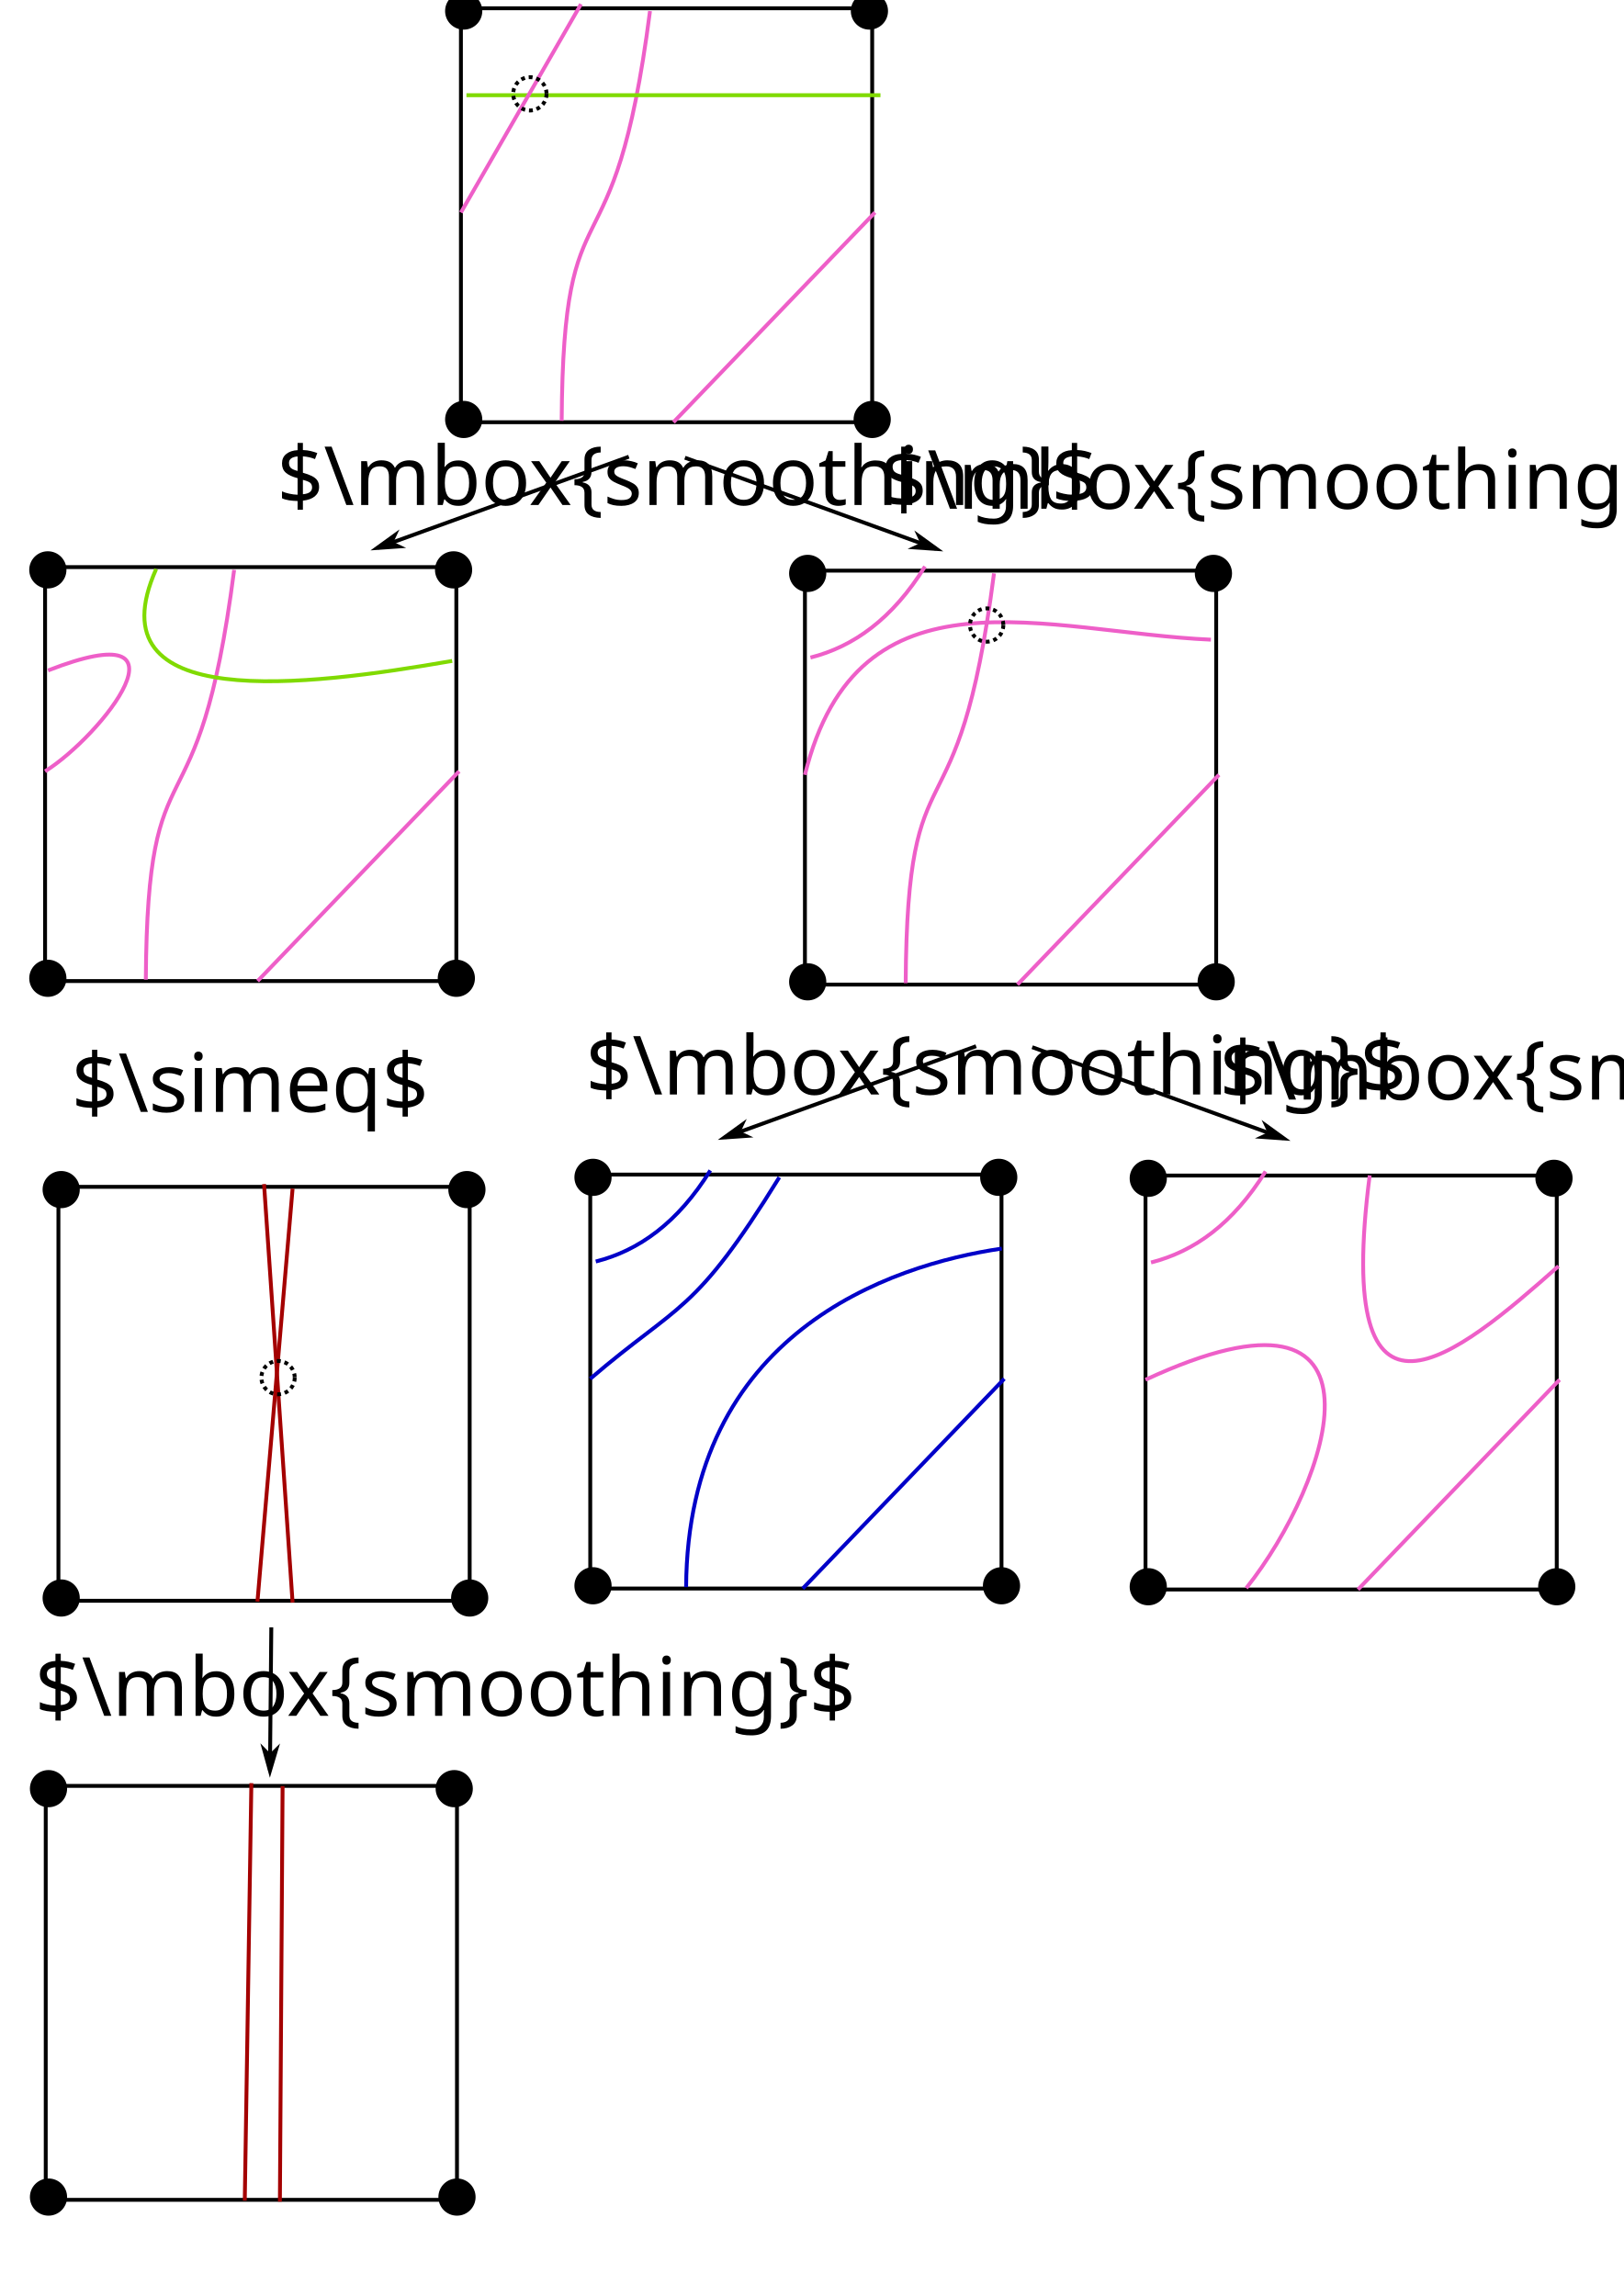
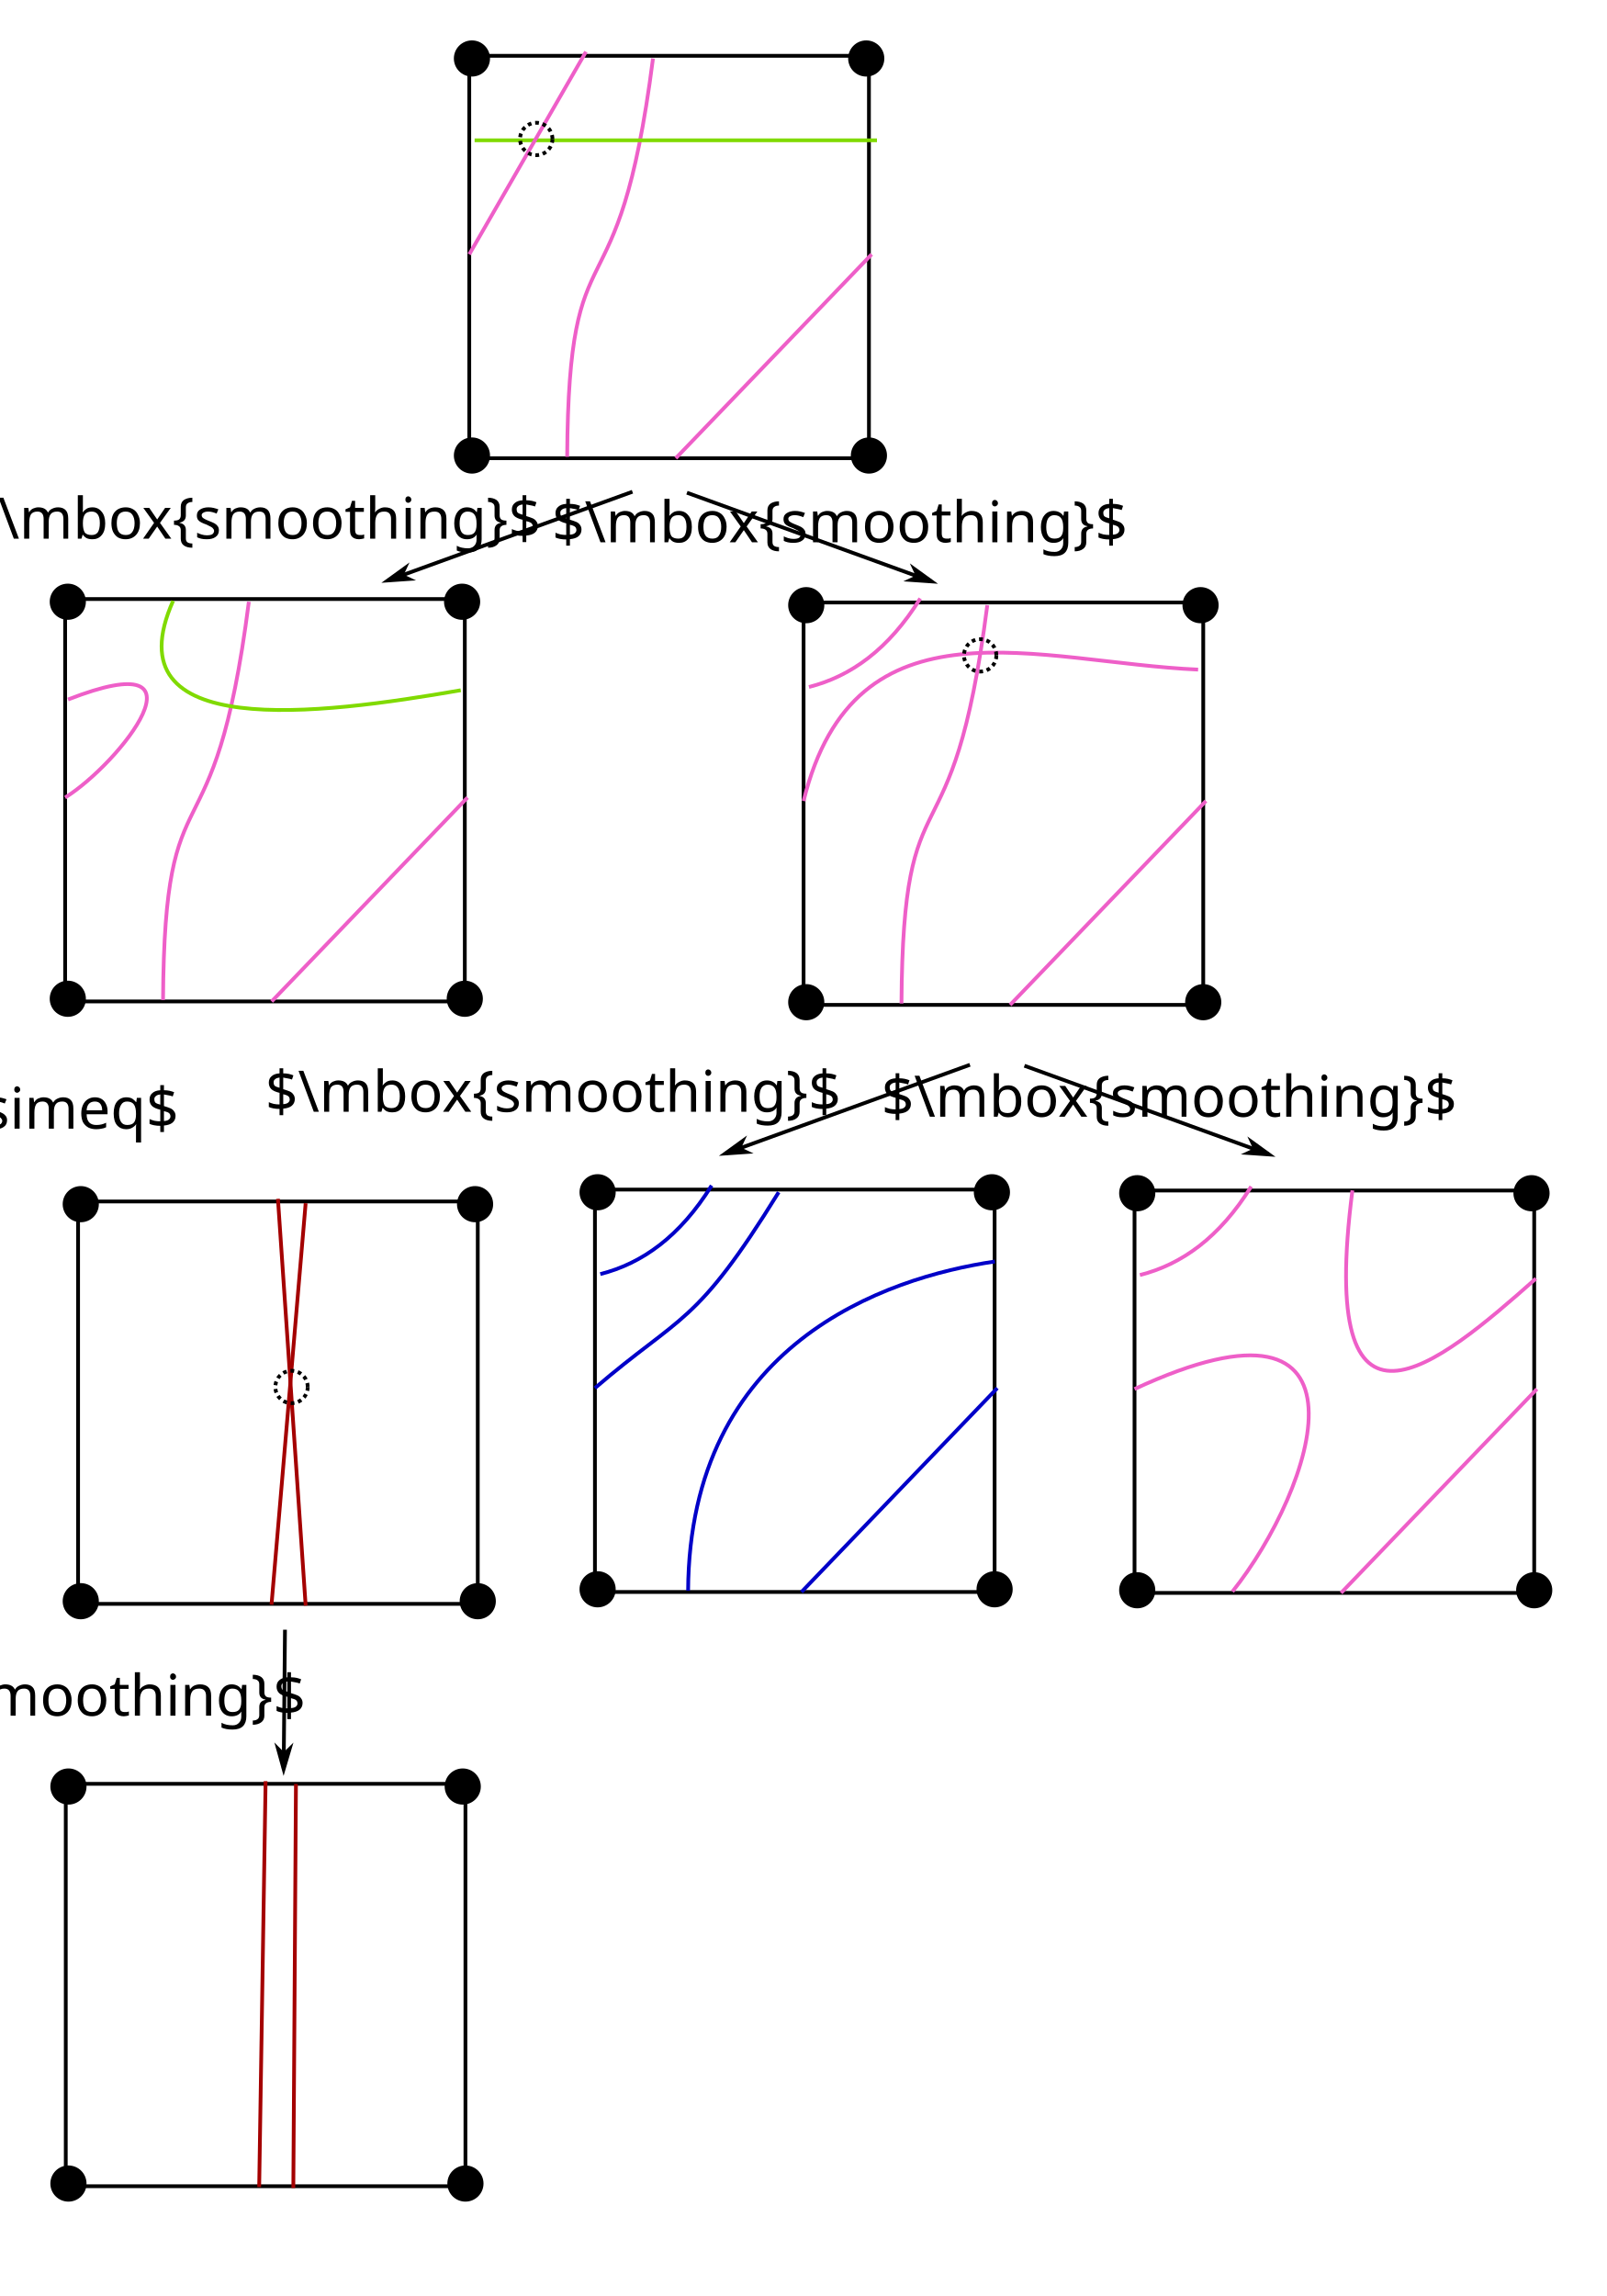
- <svg xmlns="http://www.w3.org/2000/svg" width="210mm" height="297mm" viewBox="0 0 210 297" version="1.1" id="svg114700">
+ <svg xmlns="http://www.w3.org/2000/svg" width="3.5in" height="5in" viewBox="0 0 88.9 127" version="1.1" id="svg114700">
  <defs id="defs114697">
    <marker style="overflow:visible" id="Arrow1Mstart" refX="0" refY="0" orient="auto">
      <path transform="matrix(0.4,0,0,0.4,4,0)" style="fill:context-stroke;fill-rule:evenodd;stroke:context-stroke;stroke-width:1pt" d="M 0,0 5,-5 -12.5,0 5,5 Z" id="path2881" />
    </marker>
    <marker style="overflow:visible" id="Arrow1Mstart-0" refX="0" refY="0" orient="auto">
      <path transform="matrix(0.4,0,0,0.4,4,0)" style="fill:context-stroke;fill-rule:evenodd;stroke:context-stroke;stroke-width:1pt" d="M 0,0 5,-5 -12.5,0 5,5 Z" id="path2881-2" />
    </marker>
    <marker style="overflow:visible" id="Arrow1Mstart-6" refX="0" refY="0" orient="auto">
      <path transform="matrix(0.4,0,0,0.4,4,0)" style="fill:context-stroke;fill-rule:evenodd;stroke:context-stroke;stroke-width:1pt" d="M 0,0 5,-5 -12.5,0 5,5 Z" id="path2881-8" />
    </marker>
    <marker style="overflow:visible" id="Arrow1Mstart-6-9" refX="0" refY="0" orient="auto">
      <path transform="matrix(0.4,0,0,0.4,4,0)" style="fill:context-stroke;fill-rule:evenodd;stroke:context-stroke;stroke-width:1pt" d="M 0,0 5,-5 -12.5,0 5,5 Z" id="path2881-8-4" />
    </marker>
    <marker style="overflow:visible" id="Arrow1Mstart-9" refX="0" refY="0" orient="auto">
      <path transform="matrix(0.4,0,0,0.4,4,0)" style="fill:context-stroke;fill-rule:evenodd;stroke:context-stroke;stroke-width:1pt" d="M 0,0 5,-5 -12.5,0 5,5 Z" id="path2881-88" />
    </marker>
    <marker style="overflow:visible" id="Arrow1Mstart-0-6" refX="0" refY="0" orient="auto">
      <path transform="matrix(0.4,0,0,0.4,4,0)" style="fill:context-stroke;fill-rule:evenodd;stroke:context-stroke;stroke-width:1pt" d="M 0,0 5,-5 -12.5,0 5,5 Z" id="path2881-2-4" />
    </marker>
  </defs>
  <g id="layer1">
-     <rect style="fill:none;fill-opacity:0.129;stroke:#000000;stroke-width:0.5;stroke-miterlimit:4;stroke-dasharray:none;stroke-opacity:1" id="rect100248-1" width="53.189" height="53.546" x="5.83" y="73.358" />
-     <ellipse style="fill:#000000;fill-opacity:1;stroke:#000000;stroke-width:0.5;stroke-miterlimit:4;stroke-dasharray:none;stroke-opacity:1" id="path100453-7" cx="58.662" cy="73.715" rx="2.155" ry="2.155" />
-     <ellipse style="fill:#000000;fill-opacity:1;stroke:#000000;stroke-width:0.5;stroke-miterlimit:4;stroke-dasharray:none;stroke-opacity:1" id="path100453-6-7" cx="6.187" cy="126.546" rx="2.155" ry="2.155" />
-     <ellipse style="fill:#000000;fill-opacity:1;stroke:#000000;stroke-width:0.5;stroke-miterlimit:4;stroke-dasharray:none;stroke-opacity:1" id="path100453-1-2" cx="59.019" cy="126.546" rx="2.155" ry="2.155" />
-     <ellipse style="fill:#000000;fill-opacity:1;stroke:#000000;stroke-width:0.5;stroke-miterlimit:4;stroke-dasharray:none;stroke-opacity:1" id="path100453-8-3" cx="6.187" cy="73.715" rx="2.155" ry="2.155" />
-     <path style="fill:none;stroke:#ee5fc8;stroke-width:0.5;stroke-linecap:butt;stroke-linejoin:miter;stroke-miterlimit:4;stroke-dasharray:none;stroke-opacity:1" d="M 30.283,73.715 C 25.564,110.441 19.06,93.862 18.86,126.725" id="path100634-7" />
-     <path style="fill:none;stroke:#80da00;stroke-width:0.5;stroke-linecap:butt;stroke-linejoin:miter;stroke-miterlimit:4;stroke-dasharray:none;stroke-opacity:1" d="M 58.484,85.495 C 39.544,88.784 11.858,92.333 20.197,73.607" id="path100634-5-5" />
-     <path style="fill:none;stroke:#ee5fc8;stroke-width:0.5;stroke-linecap:butt;stroke-linejoin:miter;stroke-miterlimit:4;stroke-dasharray:none;stroke-opacity:1" d="M 5.83,99.773 C 13.111,95.229 25.955,79.015 6.218,86.726" id="path101695-88" />
-     <path style="fill:none;stroke:#ee5fc8;stroke-width:0.5;stroke-linecap:butt;stroke-linejoin:miter;stroke-miterlimit:4;stroke-dasharray:none;stroke-opacity:1" d="M 33.317,126.903 59.376,99.773" id="path101695-8-3" />
-     <path style="fill:none;stroke:#000000;stroke-width:0.5;stroke-linecap:butt;stroke-linejoin:miter;stroke-miterlimit:4;stroke-dasharray:none;stroke-opacity:1;marker-start:url(#Arrow1Mstart)" d="M 48.846,70.859 81.33,59.079" id="path107026" />
-     <path style="fill:none;stroke:#000000;stroke-width:0.5;stroke-linecap:butt;stroke-linejoin:miter;stroke-miterlimit:4;stroke-dasharray:none;stroke-opacity:1;marker-start:url(#Arrow1Mstart-0)" d="M 121.069,70.987 88.584,59.207" id="path107026-5" />
-     <text xml:space="preserve" style="font-size:10.583px;line-height:1.25;font-family:sans-serif;letter-spacing:0px;word-spacing:0px;stroke-width:0.265" x="35.816" y="65.326" id="text107965">
-       <tspan id="tspan107963" style="stroke-width:0.265" x="35.816" y="65.326">$\mbox{smoothing}$</tspan>
+     <rect style="fill:none;fill-opacity:0.129;stroke:#000000;stroke-width:0.208;stroke-miterlimit:4;stroke-dasharray:none;stroke-opacity:1" id="rect100248-1" width="22.11" height="22.258" x="3.603" y="33.135" />
+     <ellipse style="fill:#000000;fill-opacity:1;stroke:#000000;stroke-width:0.208;stroke-miterlimit:4;stroke-dasharray:none;stroke-opacity:1" id="path100453-7" cx="25.564" cy="33.284" rx="0.896" ry="0.896" />
+     <ellipse style="fill:#000000;fill-opacity:1;stroke:#000000;stroke-width:0.208;stroke-miterlimit:4;stroke-dasharray:none;stroke-opacity:1" id="path100453-6-7" cx="3.751" cy="55.245" rx="0.896" ry="0.896" />
+     <ellipse style="fill:#000000;fill-opacity:1;stroke:#000000;stroke-width:0.208;stroke-miterlimit:4;stroke-dasharray:none;stroke-opacity:1" id="path100453-1-2" cx="25.712" cy="55.245" rx="0.896" ry="0.896" />
+     <ellipse style="fill:#000000;fill-opacity:1;stroke:#000000;stroke-width:0.208;stroke-miterlimit:4;stroke-dasharray:none;stroke-opacity:1" id="path100453-8-3" cx="3.751" cy="33.284" rx="0.896" ry="0.896" />
+     <path style="fill:none;stroke:#ee5fc8;stroke-width:0.208;stroke-linecap:butt;stroke-linejoin:miter;stroke-miterlimit:4;stroke-dasharray:none;stroke-opacity:1" d="M 13.767,33.284 C 11.806,48.55 9.102,41.659 9.019,55.319" id="path100634-7" />
+     <path style="fill:none;stroke:#80da00;stroke-width:0.208;stroke-linecap:butt;stroke-linejoin:miter;stroke-miterlimit:4;stroke-dasharray:none;stroke-opacity:1" d="M 25.49,38.18 C 17.617,39.548 6.108,41.023 9.575,33.239" id="path100634-5-5" />
+     <path style="fill:none;stroke:#ee5fc8;stroke-width:0.208;stroke-linecap:butt;stroke-linejoin:miter;stroke-miterlimit:4;stroke-dasharray:none;stroke-opacity:1" d="m 3.603,44.116 c 3.026,-1.889 8.366,-8.629 0.161,-5.424" id="path101695-88" />
+     <path style="fill:none;stroke:#ee5fc8;stroke-width:0.208;stroke-linecap:butt;stroke-linejoin:miter;stroke-miterlimit:4;stroke-dasharray:none;stroke-opacity:1" d="M 15.029,55.393 25.861,44.116" id="path101695-8-3" />
+     <path style="fill:none;stroke:#000000;stroke-width:0.208;stroke-linecap:butt;stroke-linejoin:miter;stroke-miterlimit:4;stroke-dasharray:none;stroke-opacity:1;marker-start:url(#Arrow1Mstart)" d="M 21.483,32.097 34.987,27.2" id="path107026" />
+     <path style="fill:none;stroke:#000000;stroke-width:0.208;stroke-linecap:butt;stroke-linejoin:miter;stroke-miterlimit:4;stroke-dasharray:none;stroke-opacity:1;marker-start:url(#Arrow1Mstart-0)" d="M 51.505,32.15 38.002,27.253" id="path107026-5" />
+     <text xml:space="preserve" style="font-size:3.175px;line-height:1.25;font-family:sans-serif;letter-spacing:0px;word-spacing:0px;stroke-width:0.11;text-anchor:middle;text-align:center" x="33.37" y="29.797" id="text107965">
+       <tspan id="tspan107963" style="font-size:3.175px;stroke-width:0.11;text-anchor:middle;text-align:center" x="16.067" y="29.797">$\mbox{smoothing}$</tspan>
    </text>
-     <text xml:space="preserve" style="font-size:10.583px;line-height:1.25;font-family:sans-serif;letter-spacing:0px;word-spacing:0px;stroke-width:0.265" x="113.881" y="65.806" id="text107965-3">
-       <tspan id="tspan107963-8" style="stroke-width:0.265" x="113.881" y="65.806">$\mbox{smoothing}$</tspan>
+     <text xml:space="preserve" style="font-size:3.175px;line-height:1.25;font-family:sans-serif;letter-spacing:0px;word-spacing:0px;stroke-width:0.11;text-anchor:middle;text-align:center" x="65.82" y="29.996" id="text107965-3">
+       <tspan id="tspan107963-8" style="font-size:3.175px;stroke-width:0.11;text-anchor:middle;text-align:center" x="48.517" y="29.996">$\mbox{smoothing}$</tspan>
    </text>
-     <rect style="fill:none;fill-opacity:0.129;stroke:#000000;stroke-width:0.5;stroke-miterlimit:4;stroke-dasharray:none;stroke-opacity:1" id="rect100248-9-6-4" width="53.189" height="53.546" x="7.556" y="153.523" />
-     <ellipse style="fill:#000000;fill-opacity:1;stroke:#000000;stroke-width:0.5;stroke-miterlimit:4;stroke-dasharray:none;stroke-opacity:1" id="path100453-2-5-8" cx="60.388" cy="153.88" rx="2.155" ry="2.155" />
-     <ellipse style="fill:#000000;fill-opacity:1;stroke:#000000;stroke-width:0.5;stroke-miterlimit:4;stroke-dasharray:none;stroke-opacity:1" id="path100453-6-6-0-7" cx="7.913" cy="206.711" rx="2.155" ry="2.155" />
-     <ellipse style="fill:#000000;fill-opacity:1;stroke:#000000;stroke-width:0.5;stroke-miterlimit:4;stroke-dasharray:none;stroke-opacity:1" id="path100453-1-3-9-2" cx="60.745" cy="206.711" rx="2.155" ry="2.155" />
-     <ellipse style="fill:#000000;fill-opacity:1;stroke:#000000;stroke-width:0.5;stroke-miterlimit:4;stroke-dasharray:none;stroke-opacity:1" id="path100453-8-0-4-7" cx="7.913" cy="153.88" rx="2.155" ry="2.155" />
-     <path style="fill:none;stroke:#a40000;stroke-width:0.5;stroke-linecap:butt;stroke-linejoin:miter;stroke-miterlimit:4;stroke-dasharray:none;stroke-opacity:1" d="M 33.297,207.175 37.841,153.756" id="path100634-5-4-2-0" />
-     <path style="fill:none;stroke:#a40000;stroke-width:0.5;stroke-linecap:butt;stroke-linejoin:miter;stroke-miterlimit:4;stroke-dasharray:none;stroke-opacity:1" d="M 37.841,207.301 34.15,153.166" id="path100634-5-4-2-1-9" />
-     <text xml:space="preserve" style="font-size:10.583px;line-height:1.25;font-family:sans-serif;letter-spacing:0px;word-spacing:0px;stroke-width:0.265" x="9.229" y="143.829" id="text107965-38-2">
-       <tspan id="tspan107963-3-7" style="stroke-width:0.265" x="9.229" y="143.829">$\simeq$</tspan>
+     <rect style="fill:none;fill-opacity:0.129;stroke:#000000;stroke-width:0.208;stroke-miterlimit:4;stroke-dasharray:none;stroke-opacity:1" id="rect100248-9-6-4" width="22.11" height="22.258" x="4.32" y="66.458" />
+     <ellipse style="fill:#000000;fill-opacity:1;stroke:#000000;stroke-width:0.208;stroke-miterlimit:4;stroke-dasharray:none;stroke-opacity:1" id="path100453-2-5-8" cx="26.281" cy="66.607" rx="0.896" ry="0.896" />
+     <ellipse style="fill:#000000;fill-opacity:1;stroke:#000000;stroke-width:0.208;stroke-miterlimit:4;stroke-dasharray:none;stroke-opacity:1" id="path100453-6-6-0-7" cx="4.468" cy="88.568" rx="0.896" ry="0.896" />
+     <ellipse style="fill:#000000;fill-opacity:1;stroke:#000000;stroke-width:0.208;stroke-miterlimit:4;stroke-dasharray:none;stroke-opacity:1" id="path100453-1-3-9-2" cx="26.43" cy="88.568" rx="0.896" ry="0.896" />
+     <ellipse style="fill:#000000;fill-opacity:1;stroke:#000000;stroke-width:0.208;stroke-miterlimit:4;stroke-dasharray:none;stroke-opacity:1" id="path100453-8-0-4-7" cx="4.468" cy="66.607" rx="0.896" ry="0.896" />
+     <path style="fill:none;stroke:#a40000;stroke-width:0.208;stroke-linecap:butt;stroke-linejoin:miter;stroke-miterlimit:4;stroke-dasharray:none;stroke-opacity:1" d="M 15.02,88.761 16.909,66.555" id="path100634-5-4-2-0" />
+     <path style="fill:none;stroke:#a40000;stroke-width:0.208;stroke-linecap:butt;stroke-linejoin:miter;stroke-miterlimit:4;stroke-dasharray:none;stroke-opacity:1" d="M 16.909,88.813 15.375,66.31" id="path100634-5-4-2-1-9" />
+     <text xml:space="preserve" style="font-size:3.175px;line-height:1.25;font-family:sans-serif;letter-spacing:0px;word-spacing:0px;stroke-width:0.11;text-anchor:middle;text-align:center" x="12.266" y="62.429" id="text107965-38-2">
+       <tspan id="tspan107963-3-7" style="font-size:3.175px;stroke-width:0.11;text-anchor:middle;text-align:center" x="5.015" y="62.429">$\simeq$</tspan>
    </text>
-     <rect style="fill:none;fill-opacity:0.129;stroke:#000000;stroke-width:0.5;stroke-miterlimit:4;stroke-dasharray:none;stroke-opacity:1" id="rect100248-1-7" width="53.189" height="53.546" x="59.614" y="1.071" />
-     <ellipse style="fill:#000000;fill-opacity:1;stroke:#000000;stroke-width:0.5;stroke-miterlimit:4;stroke-dasharray:none;stroke-opacity:1" id="path100453-7-1" cx="112.446" cy="1.428" rx="2.155" ry="2.155" />
-     <ellipse style="fill:#000000;fill-opacity:1;stroke:#000000;stroke-width:0.5;stroke-miterlimit:4;stroke-dasharray:none;stroke-opacity:1" id="path100453-6-7-2" cx="59.971" cy="54.26" rx="2.155" ry="2.155" />
-     <ellipse style="fill:#000000;fill-opacity:1;stroke:#000000;stroke-width:0.5;stroke-miterlimit:4;stroke-dasharray:none;stroke-opacity:1" id="path100453-1-2-7" cx="112.803" cy="54.26" rx="2.155" ry="2.155" />
-     <ellipse style="fill:#000000;fill-opacity:1;stroke:#000000;stroke-width:0.5;stroke-miterlimit:4;stroke-dasharray:none;stroke-opacity:1" id="path100453-8-3-3" cx="59.971" cy="1.428" rx="2.155" ry="2.155" />
-     <path style="fill:none;stroke:#ee5fc8;stroke-width:0.5;stroke-linecap:butt;stroke-linejoin:miter;stroke-miterlimit:4;stroke-dasharray:none;stroke-opacity:1" d="M 84.067,1.428 C 79.347,38.154 72.844,21.575 72.644,54.438" id="path100634-7-1" />
-     <path style="fill:none;stroke:#80da00;stroke-width:0.5;stroke-linecap:butt;stroke-linejoin:miter;stroke-miterlimit:4;stroke-dasharray:none;stroke-opacity:1" d="m 113.874,12.316 c -53.189,0 -53.546,0 -53.546,0" id="path100634-5-5-0" />
-     <path style="fill:none;stroke:#ee5fc8;stroke-width:0.5;stroke-linecap:butt;stroke-linejoin:miter;stroke-miterlimit:4;stroke-dasharray:none;stroke-opacity:1" d="M 59.614,27.487 75.142,0.535" id="path101695-88-8" />
-     <path style="fill:none;stroke:#ee5fc8;stroke-width:0.5;stroke-linecap:butt;stroke-linejoin:miter;stroke-miterlimit:4;stroke-dasharray:none;stroke-opacity:1" d="M 87.101,54.617 113.16,27.487" id="path101695-8-3-6" />
-     <ellipse style="fill:none;fill-opacity:1;stroke:#000000;stroke-width:0.5;stroke-miterlimit:4;stroke-dasharray:0.5, 0.5;stroke-dashoffset:0;stroke-opacity:1" id="path100453-8-7-5" cx="68.531" cy="12.137" rx="2.155" ry="2.155" />
-     <ellipse style="fill:none;fill-opacity:1;stroke:#000000;stroke-width:0.5;stroke-miterlimit:4;stroke-dasharray:0.5, 0.5;stroke-dashoffset:0;stroke-opacity:1" id="path100453-8-7-5-3" cx="35.962" cy="178.206" rx="2.155" ry="2.155" />
-     <rect style="fill:none;fill-opacity:0.129;stroke:#000000;stroke-width:0.5;stroke-miterlimit:4;stroke-dasharray:none;stroke-opacity:1" id="rect100248-9-6-4-2" width="53.189" height="53.546" x="5.915" y="231.015" />
-     <ellipse style="fill:#000000;fill-opacity:1;stroke:#000000;stroke-width:0.5;stroke-miterlimit:4;stroke-dasharray:none;stroke-opacity:1" id="path100453-2-5-8-1" cx="58.747" cy="231.372" rx="2.155" ry="2.155" />
-     <ellipse style="fill:#000000;fill-opacity:1;stroke:#000000;stroke-width:0.5;stroke-miterlimit:4;stroke-dasharray:none;stroke-opacity:1" id="path100453-6-6-0-7-5" cx="6.272" cy="284.203" rx="2.155" ry="2.155" />
-     <ellipse style="fill:#000000;fill-opacity:1;stroke:#000000;stroke-width:0.5;stroke-miterlimit:4;stroke-dasharray:none;stroke-opacity:1" id="path100453-1-3-9-2-6" cx="59.104" cy="284.203" rx="2.155" ry="2.155" />
-     <ellipse style="fill:#000000;fill-opacity:1;stroke:#000000;stroke-width:0.5;stroke-miterlimit:4;stroke-dasharray:none;stroke-opacity:1" id="path100453-8-0-4-7-6" cx="6.272" cy="231.372" rx="2.155" ry="2.155" />
-     <path style="fill:none;stroke:#a40000;stroke-width:0.5;stroke-linecap:butt;stroke-linejoin:miter;stroke-miterlimit:4;stroke-dasharray:none;stroke-opacity:1" d="m 31.657,284.667 0.853,-54.009" id="path100634-5-4-2-0-5" />
-     <path style="fill:none;stroke:#a40000;stroke-width:0.5;stroke-linecap:butt;stroke-linejoin:miter;stroke-miterlimit:4;stroke-dasharray:none;stroke-opacity:1" d="m 36.2,284.793 0.348,-53.757" id="path100634-5-4-2-1-9-9" />
-     <path style="fill:none;stroke:#000000;stroke-width:0.5;stroke-linecap:butt;stroke-linejoin:miter;stroke-miterlimit:4;stroke-dasharray:none;stroke-opacity:1;marker-start:url(#Arrow1Mstart-6-9)" d="M 34.914,228.976 35.089,210.507" id="path107026-54" />
-     <text xml:space="preserve" style="font-size:10.583px;line-height:1.25;font-family:sans-serif;letter-spacing:0px;word-spacing:0px;stroke-width:0.265" x="4.501" y="221.951" id="text107965-5">
-       <tspan id="tspan107963-82" style="stroke-width:0.265" x="4.501" y="221.951">$\mbox{smoothing}$</tspan>
+     <rect style="fill:none;fill-opacity:0.129;stroke:#000000;stroke-width:0.208;stroke-miterlimit:4;stroke-dasharray:none;stroke-opacity:1" id="rect100248-1-7" width="22.11" height="22.258" x="25.96" y="3.087" />
+     <ellipse style="fill:#000000;fill-opacity:1;stroke:#000000;stroke-width:0.208;stroke-miterlimit:4;stroke-dasharray:none;stroke-opacity:1" id="path100453-7-1" cx="47.921" cy="3.235" rx="0.896" ry="0.896" />
+     <ellipse style="fill:#000000;fill-opacity:1;stroke:#000000;stroke-width:0.208;stroke-miterlimit:4;stroke-dasharray:none;stroke-opacity:1" id="path100453-6-7-2" cx="26.108" cy="25.197" rx="0.896" ry="0.896" />
+     <ellipse style="fill:#000000;fill-opacity:1;stroke:#000000;stroke-width:0.208;stroke-miterlimit:4;stroke-dasharray:none;stroke-opacity:1" id="path100453-1-2-7" cx="48.069" cy="25.197" rx="0.896" ry="0.896" />
+     <ellipse style="fill:#000000;fill-opacity:1;stroke:#000000;stroke-width:0.208;stroke-miterlimit:4;stroke-dasharray:none;stroke-opacity:1" id="path100453-8-3-3" cx="26.108" cy="3.235" rx="0.896" ry="0.896" />
+     <path style="fill:none;stroke:#ee5fc8;stroke-width:0.208;stroke-linecap:butt;stroke-linejoin:miter;stroke-miterlimit:4;stroke-dasharray:none;stroke-opacity:1" d="M 36.124,3.235 C 34.162,18.502 31.459,11.61 31.376,25.271" id="path100634-7-1" />
+     <path style="fill:none;stroke:#80da00;stroke-width:0.208;stroke-linecap:butt;stroke-linejoin:miter;stroke-miterlimit:4;stroke-dasharray:none;stroke-opacity:1" d="m 48.514,7.761 c -22.11,0 -22.258,0 -22.258,0" id="path100634-5-5-0" />
+     <path style="fill:none;stroke:#ee5fc8;stroke-width:0.208;stroke-linecap:butt;stroke-linejoin:miter;stroke-miterlimit:4;stroke-dasharray:none;stroke-opacity:1" d="M 25.96,14.068 32.415,2.864" id="path101695-88-8" />
+     <path style="fill:none;stroke:#ee5fc8;stroke-width:0.208;stroke-linecap:butt;stroke-linejoin:miter;stroke-miterlimit:4;stroke-dasharray:none;stroke-opacity:1" d="M 37.385,25.345 48.218,14.068" id="path101695-8-3-6" />
+     <ellipse style="fill:none;fill-opacity:1;stroke:#000000;stroke-width:0.208;stroke-miterlimit:4;stroke-dasharray:0.208, 0.208;stroke-dashoffset:0;stroke-opacity:1" id="path100453-8-7-5" cx="29.666" cy="7.687" rx="0.896" ry="0.896" />
+     <ellipse style="fill:none;fill-opacity:1;stroke:#000000;stroke-width:0.208;stroke-miterlimit:4;stroke-dasharray:0.208, 0.208;stroke-dashoffset:0;stroke-opacity:1" id="path100453-8-7-5-3" cx="16.128" cy="76.719" rx="0.896" ry="0.896" />
+     <rect style="fill:none;fill-opacity:0.129;stroke:#000000;stroke-width:0.208;stroke-miterlimit:4;stroke-dasharray:none;stroke-opacity:1" id="rect100248-9-6-4-2" width="22.11" height="22.258" x="3.638" y="98.67" />
+     <ellipse style="fill:#000000;fill-opacity:1;stroke:#000000;stroke-width:0.208;stroke-miterlimit:4;stroke-dasharray:none;stroke-opacity:1" id="path100453-2-5-8-1" cx="25.599" cy="98.819" rx="0.896" ry="0.896" />
+     <ellipse style="fill:#000000;fill-opacity:1;stroke:#000000;stroke-width:0.208;stroke-miterlimit:4;stroke-dasharray:none;stroke-opacity:1" id="path100453-6-6-0-7-5" cx="3.786" cy="120.78" rx="0.896" ry="0.896" />
+     <ellipse style="fill:#000000;fill-opacity:1;stroke:#000000;stroke-width:0.208;stroke-miterlimit:4;stroke-dasharray:none;stroke-opacity:1" id="path100453-1-3-9-2-6" cx="25.748" cy="120.78" rx="0.896" ry="0.896" />
+     <ellipse style="fill:#000000;fill-opacity:1;stroke:#000000;stroke-width:0.208;stroke-miterlimit:4;stroke-dasharray:none;stroke-opacity:1" id="path100453-8-0-4-7-6" cx="3.786" cy="98.819" rx="0.896" ry="0.896" />
+     <path style="fill:none;stroke:#a40000;stroke-width:0.208;stroke-linecap:butt;stroke-linejoin:miter;stroke-miterlimit:4;stroke-dasharray:none;stroke-opacity:1" d="M 14.338,120.973 14.693,98.522" id="path100634-5-4-2-0-5" />
+     <path style="fill:none;stroke:#a40000;stroke-width:0.208;stroke-linecap:butt;stroke-linejoin:miter;stroke-miterlimit:4;stroke-dasharray:none;stroke-opacity:1" d="M 16.227,121.025 16.372,98.679" id="path100634-5-4-2-1-9-9" />
+     <path style="fill:none;stroke:#000000;stroke-width:0.208;stroke-linecap:butt;stroke-linejoin:miter;stroke-miterlimit:4;stroke-dasharray:none;stroke-opacity:1;marker-start:url(#Arrow1Mstart-6-9)" d="m 15.692,97.823 0.073,-7.677" id="path107026-54" />
+     <text xml:space="preserve" style="font-size:3.175px;line-height:1.25;font-family:sans-serif;letter-spacing:0px;word-spacing:0px;stroke-width:0.11;text-anchor:middle;text-align:center" x="20.353" y="94.903" id="text107965-5">
+       <tspan id="tspan107963-82" style="font-size:3.175px;stroke-width:0.11;text-anchor:middle;text-align:center" x="3.05" y="94.903">$\mbox{smoothing}$</tspan>
    </text>
-     <rect style="fill:none;fill-opacity:0.129;stroke:#000000;stroke-width:0.5;stroke-miterlimit:4;stroke-dasharray:none;stroke-opacity:1" id="rect100248-1-7-9" width="53.189" height="53.546" x="104.105" y="73.815" />
-     <ellipse style="fill:#000000;fill-opacity:1;stroke:#000000;stroke-width:0.5;stroke-miterlimit:4;stroke-dasharray:none;stroke-opacity:1" id="path100453-7-1-3" cx="156.937" cy="74.172" rx="2.155" ry="2.155" />
-     <ellipse style="fill:#000000;fill-opacity:1;stroke:#000000;stroke-width:0.5;stroke-miterlimit:4;stroke-dasharray:none;stroke-opacity:1" id="path100453-6-7-2-9" cx="104.462" cy="127.004" rx="2.155" ry="2.155" />
-     <ellipse style="fill:#000000;fill-opacity:1;stroke:#000000;stroke-width:0.5;stroke-miterlimit:4;stroke-dasharray:none;stroke-opacity:1" id="path100453-1-2-7-6" cx="157.294" cy="127.004" rx="2.155" ry="2.155" />
-     <ellipse style="fill:#000000;fill-opacity:1;stroke:#000000;stroke-width:0.5;stroke-miterlimit:4;stroke-dasharray:none;stroke-opacity:1" id="path100453-8-3-3-4" cx="104.462" cy="74.172" rx="2.155" ry="2.155" />
-     <path style="fill:none;stroke:#ee5fc8;stroke-width:0.5;stroke-linecap:butt;stroke-linejoin:miter;stroke-miterlimit:4;stroke-dasharray:none;stroke-opacity:1" d="M 128.558,74.172 C 123.838,110.898 117.335,94.32 117.135,127.182" id="path100634-7-1-1" />
-     <path style="fill:none;stroke:#ee5fc8;stroke-width:0.5;stroke-linecap:butt;stroke-linejoin:miter;stroke-miterlimit:4;stroke-dasharray:none;stroke-opacity:1" d="m 119.633,73.28 c -4.223,6.789 -9.247,10.371 -14.814,11.78" id="path100634-5-5-0-3" />
-     <path style="fill:none;stroke:#ee5fc8;stroke-width:0.5;stroke-linecap:butt;stroke-linejoin:miter;stroke-miterlimit:4;stroke-dasharray:none;stroke-opacity:1" d="m 104.105,100.231 c 6.841,-27.799 31.361,-18.411 52.507,-17.486" id="path101695-88-8-3" />
-     <path style="fill:none;stroke:#ee5fc8;stroke-width:0.5;stroke-linecap:butt;stroke-linejoin:miter;stroke-miterlimit:4;stroke-dasharray:none;stroke-opacity:1" d="m 131.592,127.361 26.059,-27.13" id="path101695-8-3-6-6" />
-     <rect style="fill:none;fill-opacity:0.129;stroke:#000000;stroke-width:0.5;stroke-miterlimit:4;stroke-dasharray:none;stroke-opacity:1" id="rect100248-1-7-9-0" width="53.189" height="53.546" x="76.339" y="151.938" />
-     <ellipse style="fill:#000000;fill-opacity:1;stroke:#000000;stroke-width:0.5;stroke-miterlimit:4;stroke-dasharray:none;stroke-opacity:1" id="path100453-7-1-3-7" cx="129.171" cy="152.295" rx="2.155" ry="2.155" />
-     <ellipse style="fill:#000000;fill-opacity:1;stroke:#000000;stroke-width:0.5;stroke-miterlimit:4;stroke-dasharray:none;stroke-opacity:1" id="path100453-6-7-2-9-5" cx="76.696" cy="205.127" rx="2.155" ry="2.155" />
-     <ellipse style="fill:#000000;fill-opacity:1;stroke:#000000;stroke-width:0.5;stroke-miterlimit:4;stroke-dasharray:none;stroke-opacity:1" id="path100453-1-2-7-6-8" cx="129.528" cy="205.127" rx="2.155" ry="2.155" />
-     <ellipse style="fill:#000000;fill-opacity:1;stroke:#000000;stroke-width:0.5;stroke-miterlimit:4;stroke-dasharray:none;stroke-opacity:1" id="path100453-8-3-3-4-3" cx="76.696" cy="152.295" rx="2.155" ry="2.155" />
-     <path style="fill:none;stroke:#0000c8;stroke-width:0.5;stroke-linecap:butt;stroke-linejoin:miter;stroke-miterlimit:4;stroke-dasharray:none;stroke-opacity:1" d="m 129.567,161.508 c -14.564,2.145 -40.63,10.934 -40.83,43.797" id="path100634-7-1-1-6" />
-     <path style="fill:none;stroke:#0000c8;stroke-width:0.5;stroke-linecap:butt;stroke-linejoin:miter;stroke-miterlimit:4;stroke-dasharray:none;stroke-opacity:1" d="m 91.868,151.403 c -4.223,6.789 -9.247,10.371 -14.814,11.78" id="path100634-5-5-0-3-7" />
-     <path style="fill:none;stroke:#0000c8;stroke-width:0.5;stroke-linecap:butt;stroke-linejoin:miter;stroke-miterlimit:4;stroke-dasharray:none;stroke-opacity:1" d="m 76.339,178.354 c 11.511,-9.877 13.403,-8.179 24.453,-26.059" id="path101695-88-8-3-9" />
-     <path style="fill:none;stroke:#0000c8;stroke-width:0.5;stroke-linecap:butt;stroke-linejoin:miter;stroke-miterlimit:4;stroke-dasharray:none;stroke-opacity:1" d="m 103.826,205.484 26.059,-27.13" id="path101695-8-3-6-6-0" />
-     <rect style="fill:none;fill-opacity:0.129;stroke:#000000;stroke-width:0.5;stroke-miterlimit:4;stroke-dasharray:none;stroke-opacity:1" id="rect100248-1-7-9-0-6" width="53.189" height="53.546" x="148.152" y="152.064" />
-     <ellipse style="fill:#000000;fill-opacity:1;stroke:#000000;stroke-width:0.5;stroke-miterlimit:4;stroke-dasharray:none;stroke-opacity:1" id="path100453-7-1-3-7-4" cx="200.984" cy="152.421" rx="2.155" ry="2.155" />
-     <ellipse style="fill:#000000;fill-opacity:1;stroke:#000000;stroke-width:0.5;stroke-miterlimit:4;stroke-dasharray:none;stroke-opacity:1" id="path100453-6-7-2-9-5-0" cx="148.509" cy="205.253" rx="2.155" ry="2.155" />
-     <ellipse style="fill:#000000;fill-opacity:1;stroke:#000000;stroke-width:0.5;stroke-miterlimit:4;stroke-dasharray:none;stroke-opacity:1" id="path100453-1-2-7-6-8-4" cx="201.341" cy="205.253" rx="2.155" ry="2.155" />
-     <ellipse style="fill:#000000;fill-opacity:1;stroke:#000000;stroke-width:0.5;stroke-miterlimit:4;stroke-dasharray:none;stroke-opacity:1" id="path100453-8-3-3-4-3-9" cx="148.509" cy="152.421" rx="2.155" ry="2.155" />
-     <path style="fill:none;stroke:#ee5fc8;stroke-width:0.5;stroke-linecap:butt;stroke-linejoin:miter;stroke-miterlimit:4;stroke-dasharray:none;stroke-opacity:1" d="m 177.148,152.043 c -4.719,36.726 11.242,23.429 24.42,11.74" id="path100634-7-1-1-6-5" />
-     <path style="fill:none;stroke:#ee5fc8;stroke-width:0.5;stroke-linecap:butt;stroke-linejoin:miter;stroke-miterlimit:4;stroke-dasharray:none;stroke-opacity:1" d="m 163.68,151.529 c -4.223,6.789 -9.247,10.371 -14.814,11.78" id="path100634-5-5-0-3-7-7" />
-     <path style="fill:none;stroke:#ee5fc8;stroke-width:0.5;stroke-linecap:butt;stroke-linejoin:miter;stroke-miterlimit:4;stroke-dasharray:none;stroke-opacity:1" d="m 148.152,178.48 c 33.471,-15.556 23.94,13.279 13.029,26.951" id="path101695-88-8-3-9-5" />
-     <path style="fill:none;stroke:#ee5fc8;stroke-width:0.5;stroke-linecap:butt;stroke-linejoin:miter;stroke-miterlimit:4;stroke-dasharray:none;stroke-opacity:1" d="m 175.639,205.61 26.059,-27.13" id="path101695-8-3-6-6-0-9" />
-     <path style="fill:none;stroke:#000000;stroke-width:0.5;stroke-linecap:butt;stroke-linejoin:miter;stroke-miterlimit:4;stroke-dasharray:none;stroke-opacity:1;marker-start:url(#Arrow1Mstart-9)" d="m 93.76,147.113 32.484,-11.78" id="path107026-6" />
-     <path style="fill:none;stroke:#000000;stroke-width:0.5;stroke-linecap:butt;stroke-linejoin:miter;stroke-miterlimit:4;stroke-dasharray:none;stroke-opacity:1;marker-start:url(#Arrow1Mstart-0-6)" d="M 165.983,147.241 133.499,135.461" id="path107026-5-4" />
-     <text xml:space="preserve" style="font-size:10.583px;line-height:1.25;font-family:sans-serif;letter-spacing:0px;word-spacing:0px;stroke-width:0.265" x="75.733" y="141.58" id="text107965-1">
-       <tspan id="tspan107963-2" style="stroke-width:0.265" x="75.733" y="141.58">$\mbox{smoothing}$</tspan>
+     <rect style="fill:none;fill-opacity:0.129;stroke:#000000;stroke-width:0.208;stroke-miterlimit:4;stroke-dasharray:none;stroke-opacity:1" id="rect100248-1-7-9" width="22.11" height="22.258" x="44.454" y="33.326" />
+     <ellipse style="fill:#000000;fill-opacity:1;stroke:#000000;stroke-width:0.208;stroke-miterlimit:4;stroke-dasharray:none;stroke-opacity:1" id="path100453-7-1-3" cx="66.415" cy="33.474" rx="0.896" ry="0.896" />
+     <ellipse style="fill:#000000;fill-opacity:1;stroke:#000000;stroke-width:0.208;stroke-miterlimit:4;stroke-dasharray:none;stroke-opacity:1" id="path100453-6-7-2-9" cx="44.602" cy="55.435" rx="0.896" ry="0.896" />
+     <ellipse style="fill:#000000;fill-opacity:1;stroke:#000000;stroke-width:0.208;stroke-miterlimit:4;stroke-dasharray:none;stroke-opacity:1" id="path100453-1-2-7-6" cx="66.563" cy="55.435" rx="0.896" ry="0.896" />
+     <ellipse style="fill:#000000;fill-opacity:1;stroke:#000000;stroke-width:0.208;stroke-miterlimit:4;stroke-dasharray:none;stroke-opacity:1" id="path100453-8-3-3-4" cx="44.602" cy="33.474" rx="0.896" ry="0.896" />
+     <path style="fill:none;stroke:#ee5fc8;stroke-width:0.208;stroke-linecap:butt;stroke-linejoin:miter;stroke-miterlimit:4;stroke-dasharray:none;stroke-opacity:1" d="M 54.618,33.474 C 52.657,48.74 49.953,41.849 49.87,55.509" id="path100634-7-1-1" />
+     <path style="fill:none;stroke:#ee5fc8;stroke-width:0.208;stroke-linecap:butt;stroke-linejoin:miter;stroke-miterlimit:4;stroke-dasharray:none;stroke-opacity:1" d="m 50.909,33.103 c -1.755,2.822 -3.844,4.311 -6.158,4.897" id="path100634-5-5-0-3" />
+     <path style="fill:none;stroke:#ee5fc8;stroke-width:0.208;stroke-linecap:butt;stroke-linejoin:miter;stroke-miterlimit:4;stroke-dasharray:none;stroke-opacity:1" d="m 44.454,44.306 c 2.844,-11.555 13.036,-7.653 21.826,-7.268" id="path101695-88-8-3" />
+     <path style="fill:none;stroke:#ee5fc8;stroke-width:0.208;stroke-linecap:butt;stroke-linejoin:miter;stroke-miterlimit:4;stroke-dasharray:none;stroke-opacity:1" d="M 55.88,55.584 66.712,44.306" id="path101695-8-3-6-6" />
+     <rect style="fill:none;fill-opacity:0.129;stroke:#000000;stroke-width:0.208;stroke-miterlimit:4;stroke-dasharray:none;stroke-opacity:1" id="rect100248-1-7-9-0" width="22.11" height="22.258" x="32.912" y="65.8" />
+     <ellipse style="fill:#000000;fill-opacity:1;stroke:#000000;stroke-width:0.208;stroke-miterlimit:4;stroke-dasharray:none;stroke-opacity:1" id="path100453-7-1-3-7" cx="54.873" cy="65.948" rx="0.896" ry="0.896" />
+     <ellipse style="fill:#000000;fill-opacity:1;stroke:#000000;stroke-width:0.208;stroke-miterlimit:4;stroke-dasharray:none;stroke-opacity:1" id="path100453-6-7-2-9-5" cx="33.06" cy="87.909" rx="0.896" ry="0.896" />
+     <ellipse style="fill:#000000;fill-opacity:1;stroke:#000000;stroke-width:0.208;stroke-miterlimit:4;stroke-dasharray:none;stroke-opacity:1" id="path100453-1-2-7-6-8" cx="55.022" cy="87.909" rx="0.896" ry="0.896" />
+     <ellipse style="fill:#000000;fill-opacity:1;stroke:#000000;stroke-width:0.208;stroke-miterlimit:4;stroke-dasharray:none;stroke-opacity:1" id="path100453-8-3-3-4-3" cx="33.06" cy="65.948" rx="0.896" ry="0.896" />
+     <path style="fill:none;stroke:#0000c8;stroke-width:0.208;stroke-linecap:butt;stroke-linejoin:miter;stroke-miterlimit:4;stroke-dasharray:none;stroke-opacity:1" d="M 55.038,69.778 C 48.984,70.67 38.149,74.323 38.066,87.984" id="path100634-7-1-1-6" />
+     <path style="fill:none;stroke:#0000c8;stroke-width:0.208;stroke-linecap:butt;stroke-linejoin:miter;stroke-miterlimit:4;stroke-dasharray:none;stroke-opacity:1" d="m 39.367,65.577 c -1.755,2.822 -3.844,4.311 -6.158,4.897" id="path100634-5-5-0-3-7" />
+     <path style="fill:none;stroke:#0000c8;stroke-width:0.208;stroke-linecap:butt;stroke-linejoin:miter;stroke-miterlimit:4;stroke-dasharray:none;stroke-opacity:1" d="m 32.912,76.78 c 4.785,-4.106 5.571,-3.4 10.164,-10.832" id="path101695-88-8-3-9" />
+     <path style="fill:none;stroke:#0000c8;stroke-width:0.208;stroke-linecap:butt;stroke-linejoin:miter;stroke-miterlimit:4;stroke-dasharray:none;stroke-opacity:1" d="M 44.338,88.058 55.17,76.78" id="path101695-8-3-6-6-0" />
+     <rect style="fill:none;fill-opacity:0.129;stroke:#000000;stroke-width:0.208;stroke-miterlimit:4;stroke-dasharray:none;stroke-opacity:1" id="rect100248-1-7-9-0-6" width="22.11" height="22.258" x="62.763" y="65.852" />
+     <ellipse style="fill:#000000;fill-opacity:1;stroke:#000000;stroke-width:0.208;stroke-miterlimit:4;stroke-dasharray:none;stroke-opacity:1" id="path100453-7-1-3-7-4" cx="84.724" cy="66.001" rx="0.896" ry="0.896" />
+     <ellipse style="fill:#000000;fill-opacity:1;stroke:#000000;stroke-width:0.208;stroke-miterlimit:4;stroke-dasharray:none;stroke-opacity:1" id="path100453-6-7-2-9-5-0" cx="62.912" cy="87.962" rx="0.896" ry="0.896" />
+     <ellipse style="fill:#000000;fill-opacity:1;stroke:#000000;stroke-width:0.208;stroke-miterlimit:4;stroke-dasharray:none;stroke-opacity:1" id="path100453-1-2-7-6-8-4" cx="84.873" cy="87.962" rx="0.896" ry="0.896" />
+     <ellipse style="fill:#000000;fill-opacity:1;stroke:#000000;stroke-width:0.208;stroke-miterlimit:4;stroke-dasharray:none;stroke-opacity:1" id="path100453-8-3-3-4-3-9" cx="62.912" cy="66.001" rx="0.896" ry="0.896" />
+     <path style="fill:none;stroke:#ee5fc8;stroke-width:0.208;stroke-linecap:butt;stroke-linejoin:miter;stroke-miterlimit:4;stroke-dasharray:none;stroke-opacity:1" d="m 74.816,65.843 c -1.962,15.266 4.673,9.739 10.151,4.88" id="path100634-7-1-1-6-5" />
+     <path style="fill:none;stroke:#ee5fc8;stroke-width:0.208;stroke-linecap:butt;stroke-linejoin:miter;stroke-miterlimit:4;stroke-dasharray:none;stroke-opacity:1" d="m 69.218,65.63 c -1.755,2.822 -3.844,4.311 -6.158,4.897" id="path100634-5-5-0-3-7-7" />
+     <path style="fill:none;stroke:#ee5fc8;stroke-width:0.208;stroke-linecap:butt;stroke-linejoin:miter;stroke-miterlimit:4;stroke-dasharray:none;stroke-opacity:1" d="m 62.763,76.833 c 13.913,-6.467 9.951,5.52 5.416,11.203" id="path101695-88-8-3-9-5" />
+     <path style="fill:none;stroke:#ee5fc8;stroke-width:0.208;stroke-linecap:butt;stroke-linejoin:miter;stroke-miterlimit:4;stroke-dasharray:none;stroke-opacity:1" d="m 74.189,88.11 10.832,-11.277" id="path101695-8-3-6-6-0-9" />
+     <path style="fill:none;stroke:#000000;stroke-width:0.208;stroke-linecap:butt;stroke-linejoin:miter;stroke-miterlimit:4;stroke-dasharray:none;stroke-opacity:1;marker-start:url(#Arrow1Mstart-9)" d="m 40.154,63.794 13.503,-4.897" id="path107026-6" />
+     <path style="fill:none;stroke:#000000;stroke-width:0.208;stroke-linecap:butt;stroke-linejoin:miter;stroke-miterlimit:4;stroke-dasharray:none;stroke-opacity:1;marker-start:url(#Arrow1Mstart-0-6)" d="M 70.175,63.847 56.672,58.95" id="path107026-5-4" />
+     <text xml:space="preserve" style="font-size:3.175px;line-height:1.25;font-family:sans-serif;letter-spacing:0px;word-spacing:0px;stroke-width:0.11;text-anchor:middle;text-align:center" x="49.963" y="61.494" id="text107965-1">
+       <tspan id="tspan107963-2" style="font-size:3.175px;stroke-width:0.11;text-anchor:middle;text-align:center" x="32.66" y="61.494">$\mbox{smoothing}$</tspan>
    </text>
-     <text xml:space="preserve" style="font-size:10.583px;line-height:1.25;font-family:sans-serif;letter-spacing:0px;word-spacing:0px;stroke-width:0.265" x="157.724" y="142.239" id="text107965-3-9">
-       <tspan id="tspan107963-8-0" style="stroke-width:0.265" x="157.724" y="142.239">$\mbox{smoothing}$</tspan>
+     <text xml:space="preserve" style="font-size:3.175px;line-height:1.25;font-family:sans-serif;letter-spacing:0px;word-spacing:0px;stroke-width:0.11;text-anchor:middle;text-align:center" x="84.045" y="61.768" id="text107965-3-9">
+       <tspan id="tspan107963-8-0" style="font-size:3.175px;stroke-width:0.11;text-anchor:middle;text-align:center" x="66.742" y="61.768">$\mbox{smoothing}$</tspan>
    </text>
-     <ellipse style="fill:none;fill-opacity:1;stroke:#000000;stroke-width:0.5;stroke-miterlimit:4;stroke-dasharray:0.5, 0.5;stroke-dashoffset:0;stroke-opacity:1" id="path100453-8-7-5-4" cx="127.61" cy="80.854" rx="2.155" ry="2.155" />
+     <ellipse style="fill:none;fill-opacity:1;stroke:#000000;stroke-width:0.208;stroke-miterlimit:4;stroke-dasharray:0.208, 0.208;stroke-dashoffset:0;stroke-opacity:1" id="path100453-8-7-5-4" cx="54.224" cy="36.251" rx="0.896" ry="0.896" />
  </g>
</svg>
